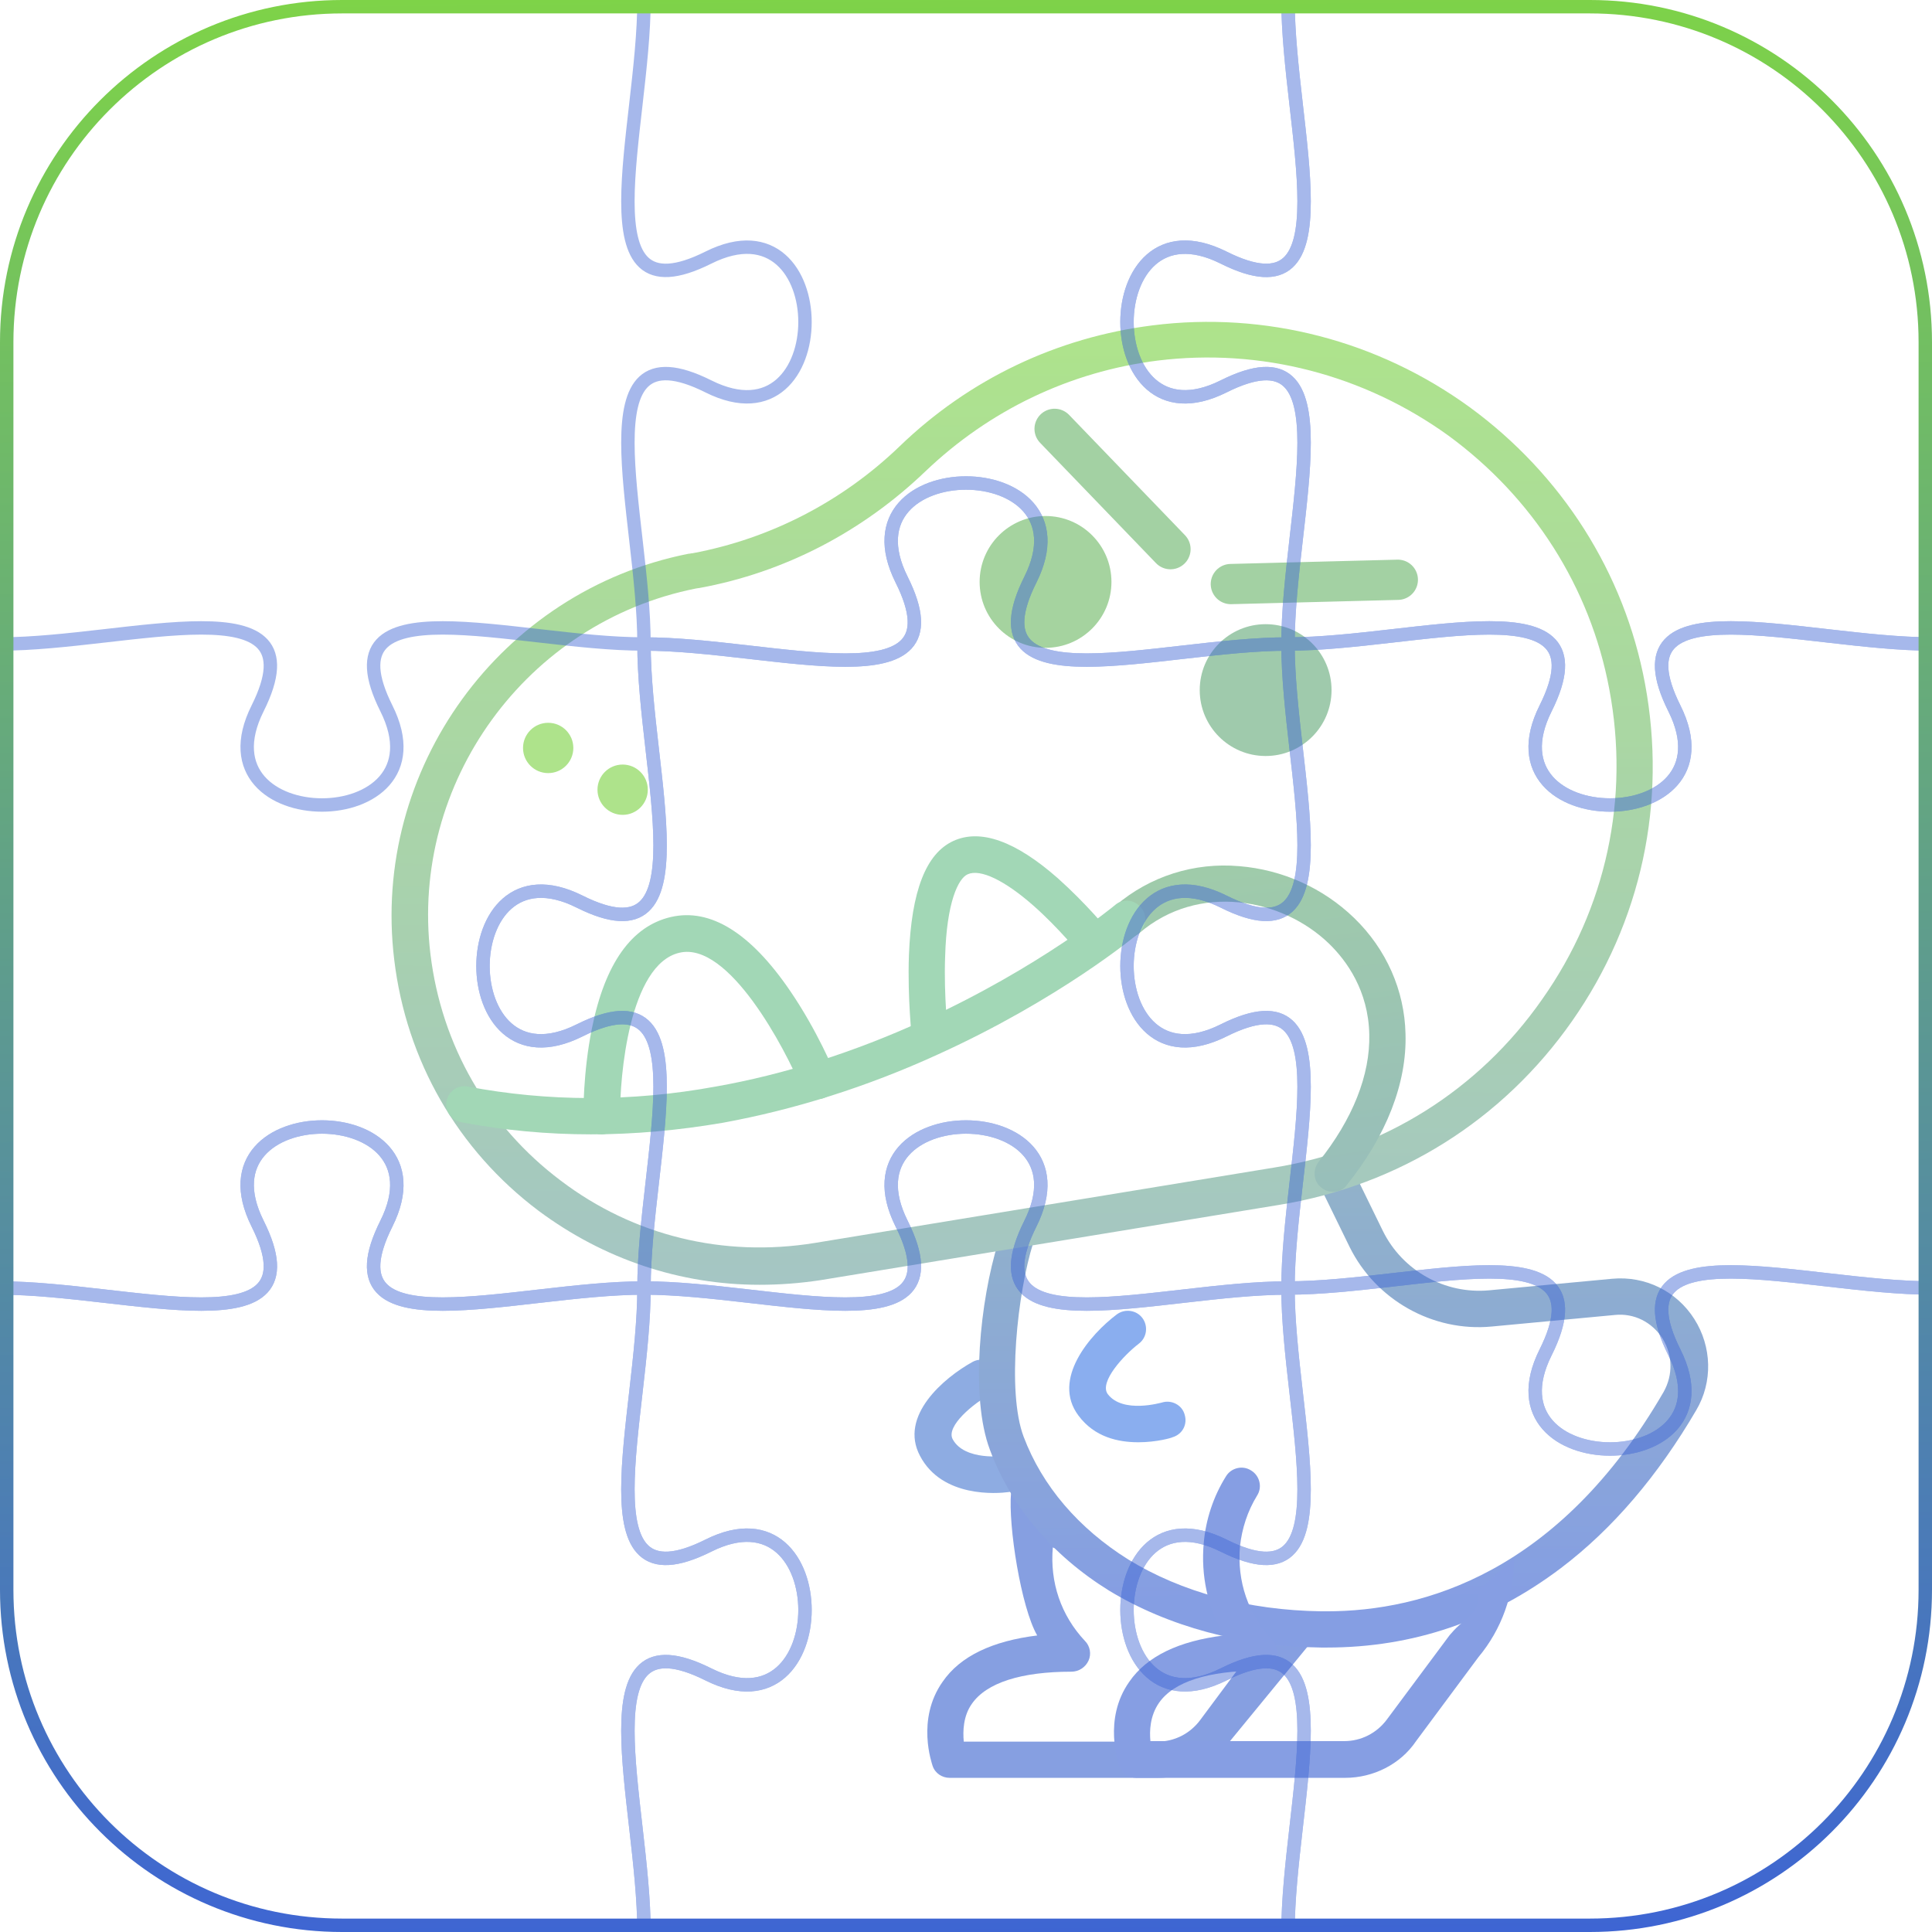
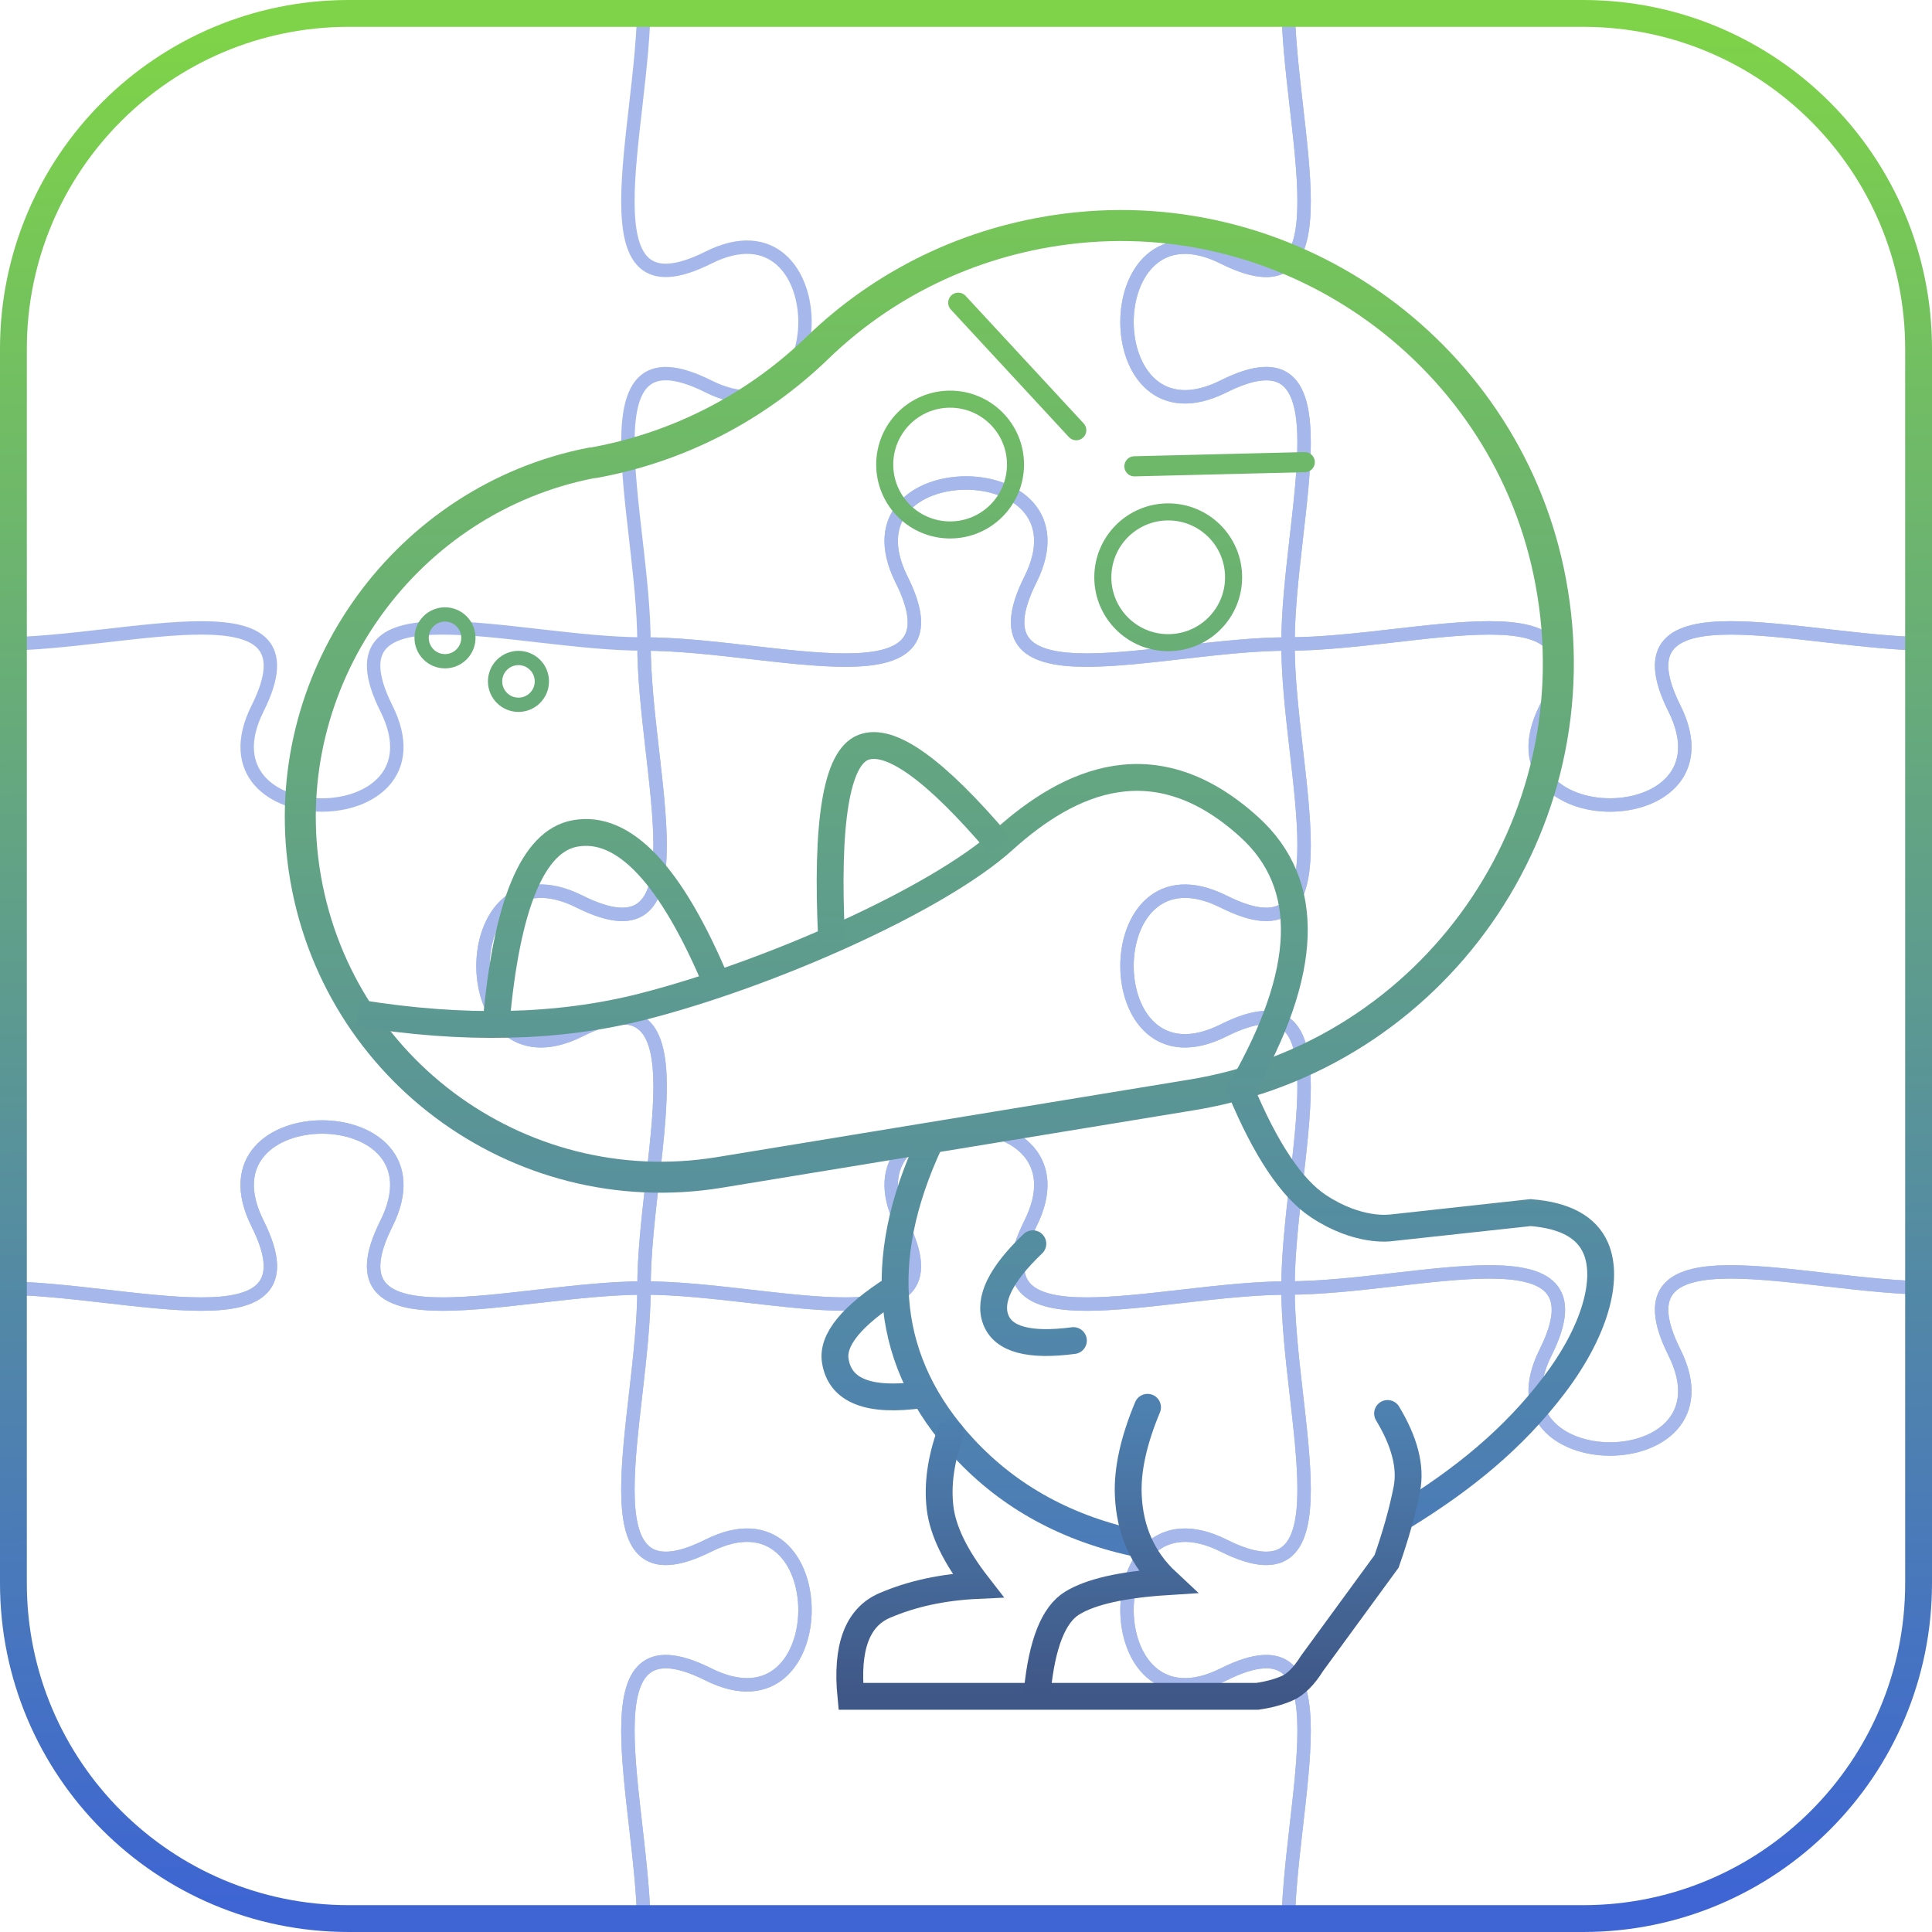
- <svg xmlns="http://www.w3.org/2000/svg" id="e6PinMLteNJ1" viewBox="0 0 288 288" shape-rendering="geometricPrecision" text-rendering="geometricPrecision" width="288" height="288">
+ <svg xmlns="http://www.w3.org/2000/svg" id="e7fKlYeZuWx1" viewBox="0 0 288 288" shape-rendering="geometricPrecision" text-rendering="geometricPrecision" width="288" height="288">
  <defs>
-     <linearGradient id="e6PinMLteNJ5-fill" x1="0.483" y1="-2.043" x2="0.5" y2="0.917" spreadMethod="pad" gradientUnits="objectBoundingBox" gradientTransform="translate(0 0)">
-       <stop id="e6PinMLteNJ5-fill-0" offset="0%" stop-color="#7ed348" />
-       <stop id="e6PinMLteNJ5-fill-1" offset="100%" stop-color="#3e65d3" />
+     <linearGradient id="e7fKlYeZuWx12-stroke" x1="0.49" y1="0" x2="0.5" y2="0.999" spreadMethod="pad" gradientUnits="objectBoundingBox" gradientTransform="translate(0 0)">
+       <stop id="e7fKlYeZuWx12-stroke-0" offset="0%" stop-color="#7ed348" />
+       <stop id="e7fKlYeZuWx12-stroke-1" offset="100%" stop-color="#3e65d3" />
    </linearGradient>
-     <linearGradient id="e6PinMLteNJ8-fill" x1="0.5" y1="0" x2="0.491" y2="1.665" spreadMethod="pad" gradientUnits="objectBoundingBox" gradientTransform="translate(0 0)">
-       <stop id="e6PinMLteNJ8-fill-0" offset="0%" stop-color="#7ed348" />
-       <stop id="e6PinMLteNJ8-fill-1" offset="100%" stop-color="#6685dc" />
+     <linearGradient id="e7fKlYeZuWx13-stroke" x1="0.5" y1="0" x2="0.5" y2="1" spreadMethod="pad" gradientUnits="objectBoundingBox" gradientTransform="translate(0 0)">
+       <stop id="e7fKlYeZuWx13-stroke-0" offset="0%" stop-color="#76c559" />
+       <stop id="e7fKlYeZuWx13-stroke-1" offset="100%" stop-color="#58919b" />
    </linearGradient>
-     <linearGradient id="e6PinMLteNJ12-fill" x1="0.41" y1="-2" x2="0.974" y2="3.269" spreadMethod="pad" gradientUnits="objectBoundingBox" gradientTransform="translate(0 0)">
-       <stop id="e6PinMLteNJ12-fill-0" offset="0%" stop-color="#7ed348" />
-       <stop id="e6PinMLteNJ12-fill-1" offset="100%" stop-color="#426cca" />
+     <linearGradient id="e7fKlYeZuWx14-stroke" x1="0.5" y1="0" x2="0.5" y2="1" spreadMethod="pad" gradientUnits="objectBoundingBox" gradientTransform="translate(0 0)">
+       <stop id="e7fKlYeZuWx14-stroke-0" offset="0%" stop-color="#64a681" />
+       <stop id="e7fKlYeZuWx14-stroke-1" offset="100%" stop-color="#4b7cb6" />
    </linearGradient>
-     <linearGradient id="e6PinMLteNJ28-stroke" x1="0.49" y1="0" x2="0.5" y2="0.999" spreadMethod="pad" gradientUnits="objectBoundingBox" gradientTransform="translate(0 0)">
-       <stop id="e6PinMLteNJ28-stroke-0" offset="0%" stop-color="#7ed348" />
-       <stop id="e6PinMLteNJ28-stroke-1" offset="100%" stop-color="#3e65d3" />
+     <linearGradient id="e7fKlYeZuWx15-stroke" x1="0.5" y1="0" x2="0.5" y2="1" spreadMethod="pad" gradientUnits="objectBoundingBox" gradientTransform="translate(0 0)">
+       <stop id="e7fKlYeZuWx15-stroke-0" offset="0%" stop-color="#64a680" />
+       <stop id="e7fKlYeZuWx15-stroke-1" offset="100%" stop-color="#5e9c8d" />
+     </linearGradient>
+     <linearGradient id="e7fKlYeZuWx16-stroke" x1="90.417" y1="124.131" x2="90.417" y2="152.452" spreadMethod="pad" gradientUnits="userSpaceOnUse" gradientTransform="translate(0 0)">
+       <stop id="e7fKlYeZuWx16-stroke-0" offset="0%" stop-color="#63a483" />
+       <stop id="e7fKlYeZuWx16-stroke-1" offset="100%" stop-color="#5c9893" />
+     </linearGradient>
+     <linearGradient id="e7fKlYeZuWx17-stroke" x1="0.5" y1="0" x2="0.5" y2="1" spreadMethod="pad" gradientUnits="objectBoundingBox" gradientTransform="translate(0 0)">
+       <stop id="e7fKlYeZuWx17-stroke-0" offset="0%" stop-color="#599398" />
+       <stop id="e7fKlYeZuWx17-stroke-1" offset="100%" stop-color="#4b7bb8" />
+     </linearGradient>
+     <linearGradient id="e7fKlYeZuWx18-stroke" x1="0.5" y1="0" x2="0.5" y2="1" spreadMethod="pad" gradientUnits="objectBoundingBox" gradientTransform="translate(0 0)">
+       <stop id="e7fKlYeZuWx18-stroke-0" offset="0%" stop-color="#4e81b0" />
+       <stop id="e7fKlYeZuWx18-stroke-1" offset="100%" stop-color="#3f5787" />
+     </linearGradient>
+     <linearGradient id="e7fKlYeZuWx19-stroke" x1="0.5" y1="0" x2="0.5" y2="1" spreadMethod="pad" gradientUnits="objectBoundingBox" gradientTransform="translate(0 0)">
+       <stop id="e7fKlYeZuWx19-stroke-0" offset="0%" stop-color="#4e81b0" />
+       <stop id="e7fKlYeZuWx19-stroke-1" offset="100%" stop-color="#3f5787" />
+     </linearGradient>
+     <linearGradient id="e7fKlYeZuWx20-stroke" x1="0.5" y1="0" x2="0.5" y2="1" spreadMethod="pad" gradientUnits="objectBoundingBox" gradientTransform="translate(0 0)">
+       <stop id="e7fKlYeZuWx20-stroke-0" offset="0%" stop-color="#558da0" />
+       <stop id="e7fKlYeZuWx20-stroke-1" offset="100%" stop-color="#5186aa" />
+     </linearGradient>
+     <linearGradient id="e7fKlYeZuWx21-stroke" x1="0.5" y1="0" x2="0.5" y2="1" spreadMethod="pad" gradientUnits="objectBoundingBox" gradientTransform="translate(0 0)">
+       <stop id="e7fKlYeZuWx21-stroke-0" offset="0%" stop-color="#548aa4" />
+       <stop id="e7fKlYeZuWx21-stroke-1" offset="100%" stop-color="#5084ac" />
+     </linearGradient>
+     <linearGradient id="e7fKlYeZuWx24-stroke" x1="0.5" y1="0" x2="0.5" y2="1" spreadMethod="pad" gradientUnits="objectBoundingBox" gradientTransform="translate(0 0)">
+       <stop id="e7fKlYeZuWx24-stroke-0" offset="0%" stop-color="#71bd63" />
+       <stop id="e7fKlYeZuWx24-stroke-1" offset="100%" stop-color="#6cb36f" />
+     </linearGradient>
+     <linearGradient id="e7fKlYeZuWx25-stroke" x1="0.5" y1="0" x2="0.5" y2="1" spreadMethod="pad" gradientUnits="objectBoundingBox" gradientTransform="translate(0 0)">
+       <stop id="e7fKlYeZuWx25-stroke-0" offset="0%" stop-color="#6db56d" />
+       <stop id="e7fKlYeZuWx25-stroke-1" offset="100%" stop-color="#69af75" />
+     </linearGradient>
+     <linearGradient id="e7fKlYeZuWx26-stroke" x1="0.5" y1="0" x2="0.5" y2="1" spreadMethod="pad" gradientUnits="objectBoundingBox" gradientTransform="translate(0 0)">
+       <stop id="e7fKlYeZuWx26-stroke-0" offset="0%" stop-color="#74c15e" />
+       <stop id="e7fKlYeZuWx26-stroke-1" offset="100%" stop-color="#6fb968" />
    </linearGradient>
  </defs>
-   <g transform="matrix(.75 0 0 0.75-61.60855-5.579293)" opacity="0.63">
-     <path d="M282.6,304c-2.2.3-13.2,1.2-17.6-7.2-4.2-7.9,4.7-15.5,10.5-18.7c1.7-.9,4-.3,5,1.4.9,1.7.3,4-1.4,5-3.4,1.8-9,6.4-7.6,9c2.4,4.4,10.3,3.3,10.4,3.3c2-.3,3.8,1,4.2,3c.3,2-1,3.8-3,4.2-.2-.1-.3,0-.5,0Z" fill="#4c7cd1" />
-     <path d="M342.945,333.6L326.7,353.4c-3.4,4.7-8.8,7.4-14.4,7.4h-41.4c-1.5,0-2.9-.9-3.4-2.4-.1-.4-3.3-9.2,2-16.7c3.5-5.1,9.9-8.1,18.8-9.2-3.2-5.5-5.8-21.878-5.2-28.378q1.4-15,12,9.978l17.4,9.5l30.445,6.372M291.4,315c-.6,6.9,1.6,13.5,6.4,18.6c1,1,1.3,2.6.7,3.9s-1.9,2.2-3.4,2.2c-10,0-16.9,2.2-19.8,6.4-1.7,2.4-1.8,5.4-1.6,7.5h38.5c3.4,0,6.5-1.6,8.5-4.3l12.5-16.8c0,0,.1-.1.1-.1" fill="#3f67d0" />
-     <path d="M287.5,254.5C284.4,264.3,282.2,284,285.6,293c3.7,9.8,10.9,18.2,20.8,24.4c10.6,6.5,23.8,10.1,38.4,10.3.3,0,.7,0,1,0c19.3,0,46.2-7.7,67-43.6c1.9-3.4,1.8-7.3-.2-10.6-2.1-3.3-5.7-5.1-9.5-4.7l-24.5,2.3c-11.7,1.1-23-5.3-28.2-15.8L344,242.2c-.9-1.8-.1-4,1.7-4.9s4-.1,4.9,1.7l6.4,13.1c3.9,7.9,12.3,12.6,21.1,11.8l24.5-2.3c6.6-.6,12.8,2.5,16.3,8s3.7,12.5.4,18.1c-7.6,13-16.6,23.6-26.9,31.4-13.9,10.5-29.4,15.8-46.5,15.8-.4,0-.8,0-1.2,0-15.8-.2-30.4-4.2-42.1-11.3-11.3-7-19.5-16.7-23.7-28-4-10.6-1.9-29.8,1.6-41.1" fill="url(#e6PinMLteNJ5-fill)" />
-     <path d="M308.4,294.1c-4,0-8.7-1-11.9-5.3-5.4-7.2,2.3-16.1,7.6-20.1c1.6-1.2,3.9-.9,5.1.7s.9,3.9-.7,5.1c-3,2.3-7.9,7.6-6.2,10c3,4,10.7,1.7,10.8,1.7c1.9-.6,4,.5,4.5,2.4.6,1.9-.4,3.9-2.4,4.5-.1.1-3.1,1-6.8,1Z" fill="#457fe5" />
-     <path d="M383.1,317.1c0,7.2-2.5,14.2-7.1,19.7l-12.4,16.7c-3.1,4.6-8.5,7.3-14.1,7.3h-41.5c-1.5,0-2.9-.9-3.4-2.4-.1-.4-3.3-9.2,2-16.7c3.5-5.1,9.9-8.1,18.8-9.2-3.2-5.5-4.6-11.9-4-18.4.4-4.6,1.9-9.2,4.4-13.2c1-1.7,3.3-2.3,5-1.2c1.7,1,2.3,3.3,1.2,5-1.9,3.1-3,6.5-3.4,10.1-.6,6.9,1.6,13.5,6.4,18.6c1,1,1.3,2.6.7,3.9s-1.9,2.2-3.4,2.2c-10,0-16.9,2.2-19.8,6.4-1.8,2.6-1.9,5.6-1.7,7.6h38.5c3.4,0,6.5-1.6,8.5-4.3l12.5-16.8c0,0,.1-.1.1-.1c3.5-4.2,5.6-3.1,5.6-8.7" fill="#3f66d2" />
-     <path d="M233.1,262.8c-15.8,0-31-5.1-43.9-14.7-16.1-12.1-26.3-29.9-28.7-49.9-4.6-37.9,21.1-73.3,58.5-80.7.3,0,.5-.1.8-.1c15.5-2.9,29.8-10.3,41.2-21.3c13.8-13.3,31.2-21.6,50.3-24v0c22.3-2.8,44.7,3,63,16.3c18.3,13.4,30.7,32.9,34.8,54.9c4.4,23.6-.7,47.4-14.5,67.1s-34.4,32.6-58.1,36.5l-91.4,15c-4,.6-8,.9-12,.9ZM312.3,79.1v0c-17.6,2.2-33.5,9.9-46.2,22-12.5,12-28,20.1-44.9,23.2-.2,0-.5.1-.7.1-33.7,6.7-56.9,38.6-52.8,72.7c2.2,18.1,11.4,34.1,25.9,45c14.5,11,32.4,15.3,50.4,12.4l91.4-15c21.7-3.5,40.7-15.4,53.3-33.5c12.7-18,17.4-39.9,13.3-61.6-3.8-20.3-15.2-38.1-32-50.4-16.8-12.1-37.3-17.4-57.7-14.9Z" fill="url(#e6PinMLteNJ8-fill)" />
-     <ellipse rx="13.1" ry="13.1" transform="translate(333.7 144.6)" fill="#67ab7b" />
-     <ellipse rx="13.1" ry="13.1" transform="translate(289.954 123.1)" fill="#70ba67" />
-     <ellipse rx="5" ry="5" transform="translate(191.1 156.1)" fill="#7ed348" />
-     <path d="M347.1,244.3c-.8,0-1.6-.2-2.3-.8-1.6-1.2-1.8-3.5-.6-5.1c6.8-8.5,10.3-17.3,10.1-25.4-.2-8.7-4.5-14.6-8-18-9.3-9-25.9-12.2-37.7-2.1-1.5,1.3-3.8,1.1-5.1-.4s-1.1-3.8.4-5.1c6.8-5.8,15.6-8.6,24.6-7.8c8.5.7,16.6,4.3,22.8,10.3c6.4,6.2,10,14.4,10.2,23c.3,9.8-3.8,20.3-11.7,30.1-.6.9-1.7,1.3-2.7,1.3Z" fill="url(#e6PinMLteNJ12-fill)" />
-     <ellipse rx="5" ry="5" transform="translate(205.9 164.4)" fill="#7ed348" />
-     <path d="M199.6,232.9c-8.7,0-17.3-.8-25.8-2.4-2-.4-3.3-2.3-2.9-4.2.4-2,2.3-3.3,4.2-2.9c15.8,3,32.4,3.1,49.3,0c13.6-2.4,27.4-6.8,41-13c23.3-10.6,38.3-23,38.4-23.1c1.5-1.3,3.8-1.1,5.1.5c1.3,1.5,1.1,3.8-.4,5.1-.6.5-15.7,13.1-39.9,24.1-14.2,6.5-28.6,11-42.8,13.6-8.8,1.5-17.5,2.3-26.2,2.3Z" fill="#6cbf8c" />
-     <path d="M201.7,232.9c-2,0-3.6-1.6-3.6-3.6c0-.3-.1-8.6,1.7-17.5c2.6-12.9,7.9-20.3,15.7-22.1s15.8,3.1,23.7,14.7c5.4,7.9,8.8,16.1,8.9,16.5.8,1.8-.1,4-2,4.7-1.8.8-4-.1-4.7-2-3.2-7.7-14.4-29.1-24.2-26.8-10,2.3-11.9,24.7-11.8,32.4c0,2-1.6,3.7-3.7,3.7c0,0,0,0,0,0Z" fill="#6cbf8c" />
-     <path d="M267,217.3c-1.8,0-3.4-1.4-3.6-3.2c0-.3-.9-8.2-.6-16.8.5-12.8,3.4-20.2,8.8-22.7s12.4,0,20.8,7.4c5.6,5,10,10.3,10.1,10.6c1.2,1.6,1,3.9-.6,5.1s-3.9,1-5.1-.6c0,0-4.2-5.2-9.3-9.7-5.7-5-10.5-7.3-13-6.2-1.9.8-4.2,5.6-4.5,16.3-.3,8,.6,15.6.6,15.6.2,2-1.2,3.8-3.2,4-.1.2-.2.2-.4.2Z" fill="#6cbf8c" />
-     <path d="M297.569,124.11l23.47,23.482" transform="matrix(.688554-.725185 0.725185 0.688554 31.88947 253.8616)" fill="none" stroke="#6db66d" stroke-width="8" stroke-linecap="round" />
-     <path d="M297.569,124.11l23.47,23.482" transform="matrix(.999829 0.018492-.018492 0.999829-3.46764-36.91366)" fill="none" stroke="#6db66d" stroke-width="8" stroke-linecap="round" />
-   </g>
  <g opacity="0.46">
    <path d="M192,0c0,19.2,9.6,48-9.6,38.4s-19.2,28.8,0,19.2s9.6,19.2,9.6,38.4v0c-19.2,0-48,9.6-38.4-9.6s-28.8-19.2-19.2,0-19.2,9.6-38.4,9.6c0-19.2-9.6-48,9.6-38.4s19.2-28.8,0-19.2-9.6-19.2-9.6-38.4h96Z" fill="none" stroke="#3d65d3" stroke-width="2" stroke-miterlimit="1" />
    <path d="M192,0c0,19.2,9.6,48-9.6,38.4s-19.2,28.8,0,19.2s9.6,19.2,9.6,38.4c19.2,0,48-9.6,38.4,9.6s28.8,19.2,19.2,0s19.2-9.6,38.4-9.6" fill="none" stroke="#3d65d3" stroke-width="2" stroke-miterlimit="1" />
    <path d="M0,192c19.2,0,48,9.6,38.4-9.6s28.8-19.2,19.2,0s19.2,9.6,38.4,9.6v0c0-19.2,9.6-48-9.6-38.4s-19.2-28.8,0-19.2s9.6-19.2,9.6-38.4c-19.2,0-48-9.6-38.4,9.6s-28.8,19.2-19.2,0-19.2-9.6-38.4-9.6v96Z" fill="none" stroke="#3d65d3" stroke-width="2" stroke-miterlimit="1" />
    <path d="M192,96c-19.2,0-48,9.6-38.4-9.6s-28.8-19.2-19.2,0-19.2,9.6-38.4,9.6c0,19.2,9.6,48-9.6,38.4s-19.2,28.8,0,19.2s9.6,19.2,9.6,38.4v0c19.2,0,48,9.6,38.4-9.6s28.8-19.2,19.2,0s19.2,9.6,38.4,9.6v0c0-19.2,9.6-48-9.6-38.4s-19.2-28.8,0-19.2s9.6-19.2,9.6-38.4" fill="none" stroke="#3d65d3" stroke-width="2" stroke-miterlimit="1" />
    <path d="M288,192c-19.2,0-48-9.6-38.4,9.6s-28.8,19.2-19.2,0-19.2-9.6-38.4-9.6c0-19.2,9.6-48-9.6-38.4s-19.2-28.8,0-19.2s9.6-19.2,9.6-38.4c19.2,0,48-9.6,38.4,9.6s28.8,19.2,19.2,0s19.2-9.6,38.4-9.6v96Z" fill="none" stroke="#3d65d3" stroke-width="2" stroke-miterlimit="1" />
    <path d="M0,192c19.2,0,48,9.6,38.4-9.6s28.8-19.2,19.2,0s19.2,9.6,38.4,9.6c0,19.2-9.6,48,9.6,38.4s19.2,28.8,0,19.2-9.6,19.2-9.6,38.4" fill="none" stroke="#3d65d3" stroke-width="2" stroke-miterlimit="1" />
    <path d="M192,288h-96c0-19.2-9.6-48,9.6-38.4s19.2-28.8,0-19.2-9.6-19.2-9.6-38.4c19.2,0,48,9.6,38.4-9.6s28.8-19.2,19.2,0s19.2,9.6,38.4,9.6c0,19.2,9.6,48-9.6,38.4s-19.2,28.8,0,19.2s9.6,19.2,9.6,38.4Z" fill="none" stroke="#3d65d3" stroke-width="2" stroke-miterlimit="1" />
    <path d="M192,288c0-19.2,9.6-48-9.6-38.4s-19.2-28.8,0-19.2s9.6-19.2,9.6-38.4c19.2,0,48-9.6,38.4,9.6s28.8,19.2,19.2,0s19.2-9.6,38.4-9.6" fill="none" stroke="#3d65d3" stroke-width="2" stroke-miterlimit="1" />
  </g>
-   <rect width="286" height="286" rx="50" ry="50" transform="translate(1 1)" fill="none" stroke="url(#e6PinMLteNJ28-stroke)" stroke-width="2" stroke-miterlimit="2" />
+   <g transform="translate(.000001 0)">
+     <rect width="284" height="284" rx="50" ry="50" transform="translate(1.999999 2)" fill="none" stroke="url(#e7fKlYeZuWx12-stroke)" stroke-width="4" />
+     <path d="M405.5,143.9c8.8,46.9-22.7,91.7-69.6,99.3l-91.4,15c-39,6.3-75.7-20.9-80.5-60.6-4.3-36,20.2-69.7,55.7-76.7.3,0,.6-.1.8-.1c16.3-3,31.2-10.7,43.1-22.2c12.6-12.2,29.2-20.6,48.2-23c44.2-5.6,85.6,24.6,93.7,68.3Z" transform="matrix(.770287 0 0 0.770289-81.18658-24.10177)" fill="none" stroke="url(#e7fKlYeZuWx13-stroke)" stroke-width="6" />
+     <path d="M209.358,225.915c8.743-5.39,16.169-11.378,22.278-19.403s8.264-15.81,6.228-20.481q-2.036-4.671-9.702-5.27-20.721,2.276-20.84,2.276c-.12,0-4.791.719-10.78-3.234q-5.989-3.952-11.576-17.316q15.292-26.443,1.274-39.186c-14.018-12.743-26.761-7.009-36.637,1.912s-35.044,20.071-53.841,24.85q-18.796,4.779-42.372.956" transform="translate(.000003 0.000001)" fill="none" stroke="url(#e7fKlYeZuWx14-stroke)" stroke-width="4" />
+     <path d="M123.971,140.057q-1.282-26.288,4.702-28.638t20.303,14.533" transform="translate(.000001 0)" fill="none" stroke="url(#e7fKlYeZuWx15-stroke)" stroke-width="4" />
+     <path d="M73.961,152.452q2.351-26.501,11.755-28.211q10.928-1.987,21.158,22.441" transform="translate(.000001 0.000002)" fill="none" stroke="url(#e7fKlYeZuWx16-stroke)" stroke-width="4" />
+     <path d="M138.589,170.3q-12.423,26.643,5.06,45.544q10.207,11.034,26.271,14.324" fill="none" stroke="url(#e7fKlYeZuWx17-stroke)" stroke-width="4" />
+     <path d="M206.843,210.704q3.833,6.348,2.875,11.259t-3.025,10.794L195.585,247.954q-1.797,2.875-3.713,3.713t-4.432,1.198h-60.605q-1.078-10.899,5.03-13.534t13.894-2.994q-5.03-6.468-5.629-11.618t1.557-11.139" transform="translate(.000004 0.000002)" fill="none" stroke="url(#e7fKlYeZuWx18-stroke)" stroke-width="4" stroke-linecap="round" />
+     <path d="M171.062,209.961q-3.112,7.446-2.871,13.081.336,7.88,5.743,12.921-9.97.639-14.118,3.192t-5.184,13.08" transform="translate(0-.178043)" fill="none" stroke="url(#e7fKlYeZuWx19-stroke)" stroke-width="4" stroke-linecap="round" />
+     <path d="M153.966,185.402q-7.217,6.892-5.527,11.314t11.574,3.121" transform="translate(.000001 0.000002)" fill="none" stroke="url(#e7fKlYeZuWx20-stroke)" stroke-width="4" stroke-linecap="round" />
+     <path d="M133.354,192.099q-9.493,6.078-8.778,10.728q1.04,6.762,12.939,5.072" transform="translate(-.06502 0.000001)" fill="none" stroke="url(#e7fKlYeZuWx21-stroke)" stroke-width="4" />
+     <ellipse rx="4.918" ry="4.918" transform="matrix(.709056 0 0 0.709056 66.3352 95.08215)" fill="none" stroke="#69ae76" stroke-width="3" />
+     <ellipse rx="4.918" ry="4.918" transform="matrix(.709056 0 0 0.709056 77.28763 101.5725)" fill="none" stroke="#67ab79" stroke-width="3" />
+     <ellipse rx="11.499" ry="11.499" transform="matrix(.847687 0 0 0.847687 141.6321 69.25008)" fill="none" stroke="url(#e7fKlYeZuWx24-stroke)" stroke-width="3" />
+     <ellipse rx="11.499" ry="11.499" transform="matrix(.847687 0 0 0.847687 174.1429 86.05517)" fill="none" stroke="url(#e7fKlYeZuWx25-stroke)" stroke-width="3" />
+     <path d="M142.845,45.127L160.435,64.131" fill="none" stroke="url(#e7fKlYeZuWx26-stroke)" stroke-width="3" stroke-linecap="round" />
+     <path d="M169.104,69.513l25.394-.622" transform="translate(.000001 0)" fill="none" stroke="#6eb86a" stroke-width="3" stroke-linecap="round" />
+   </g>
</svg>
